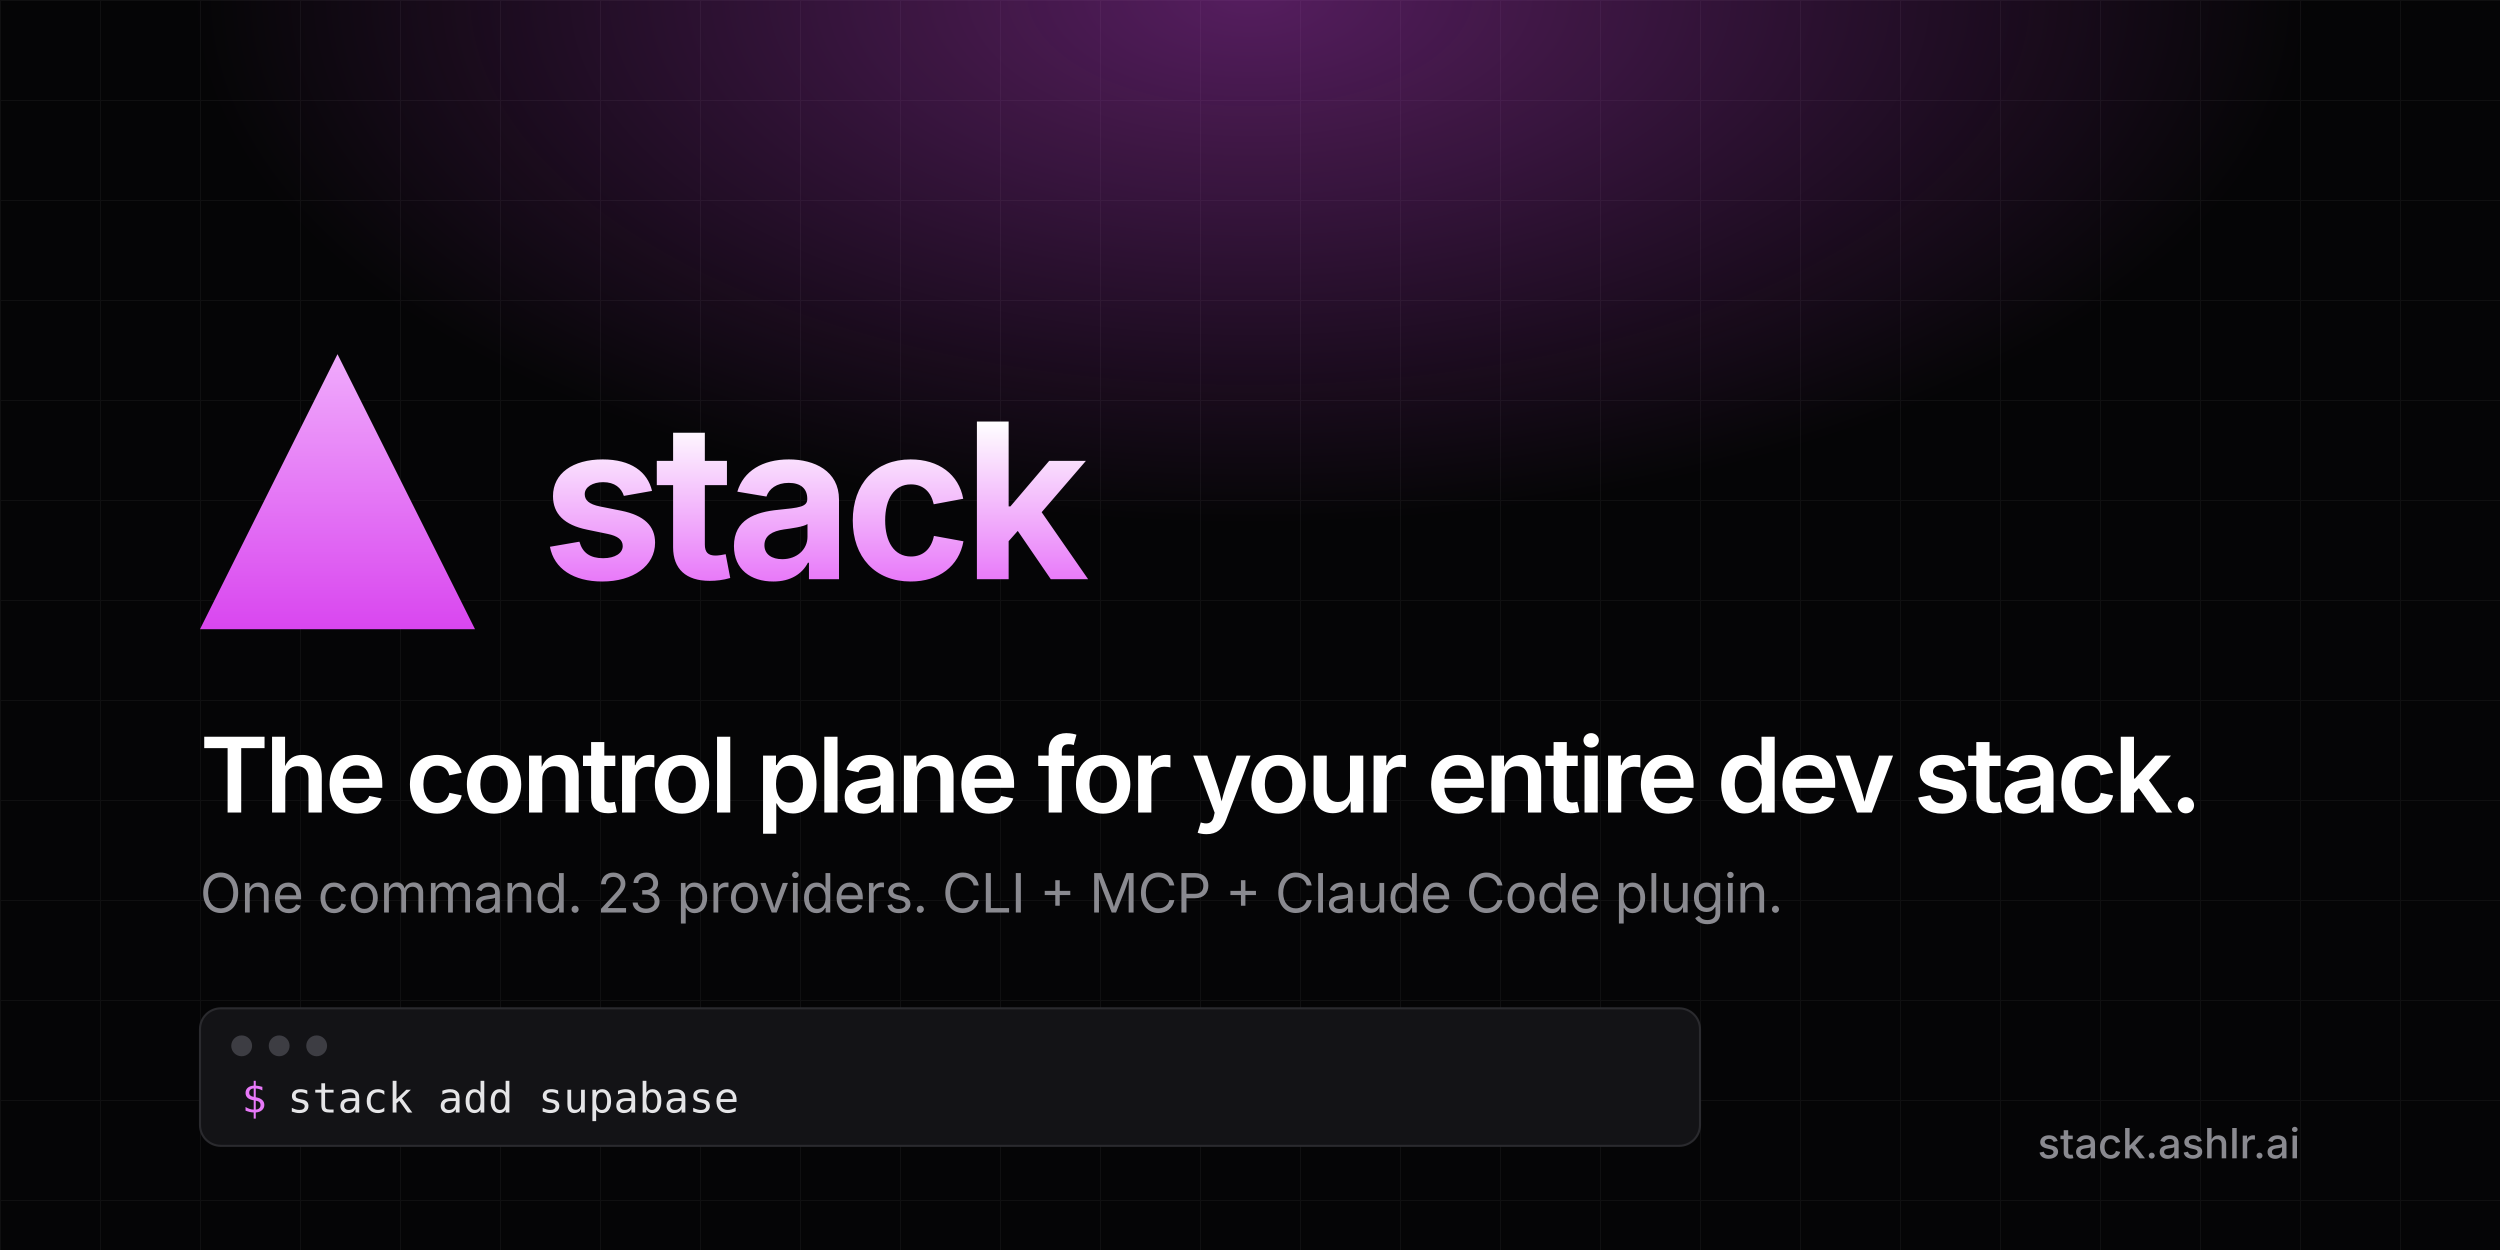
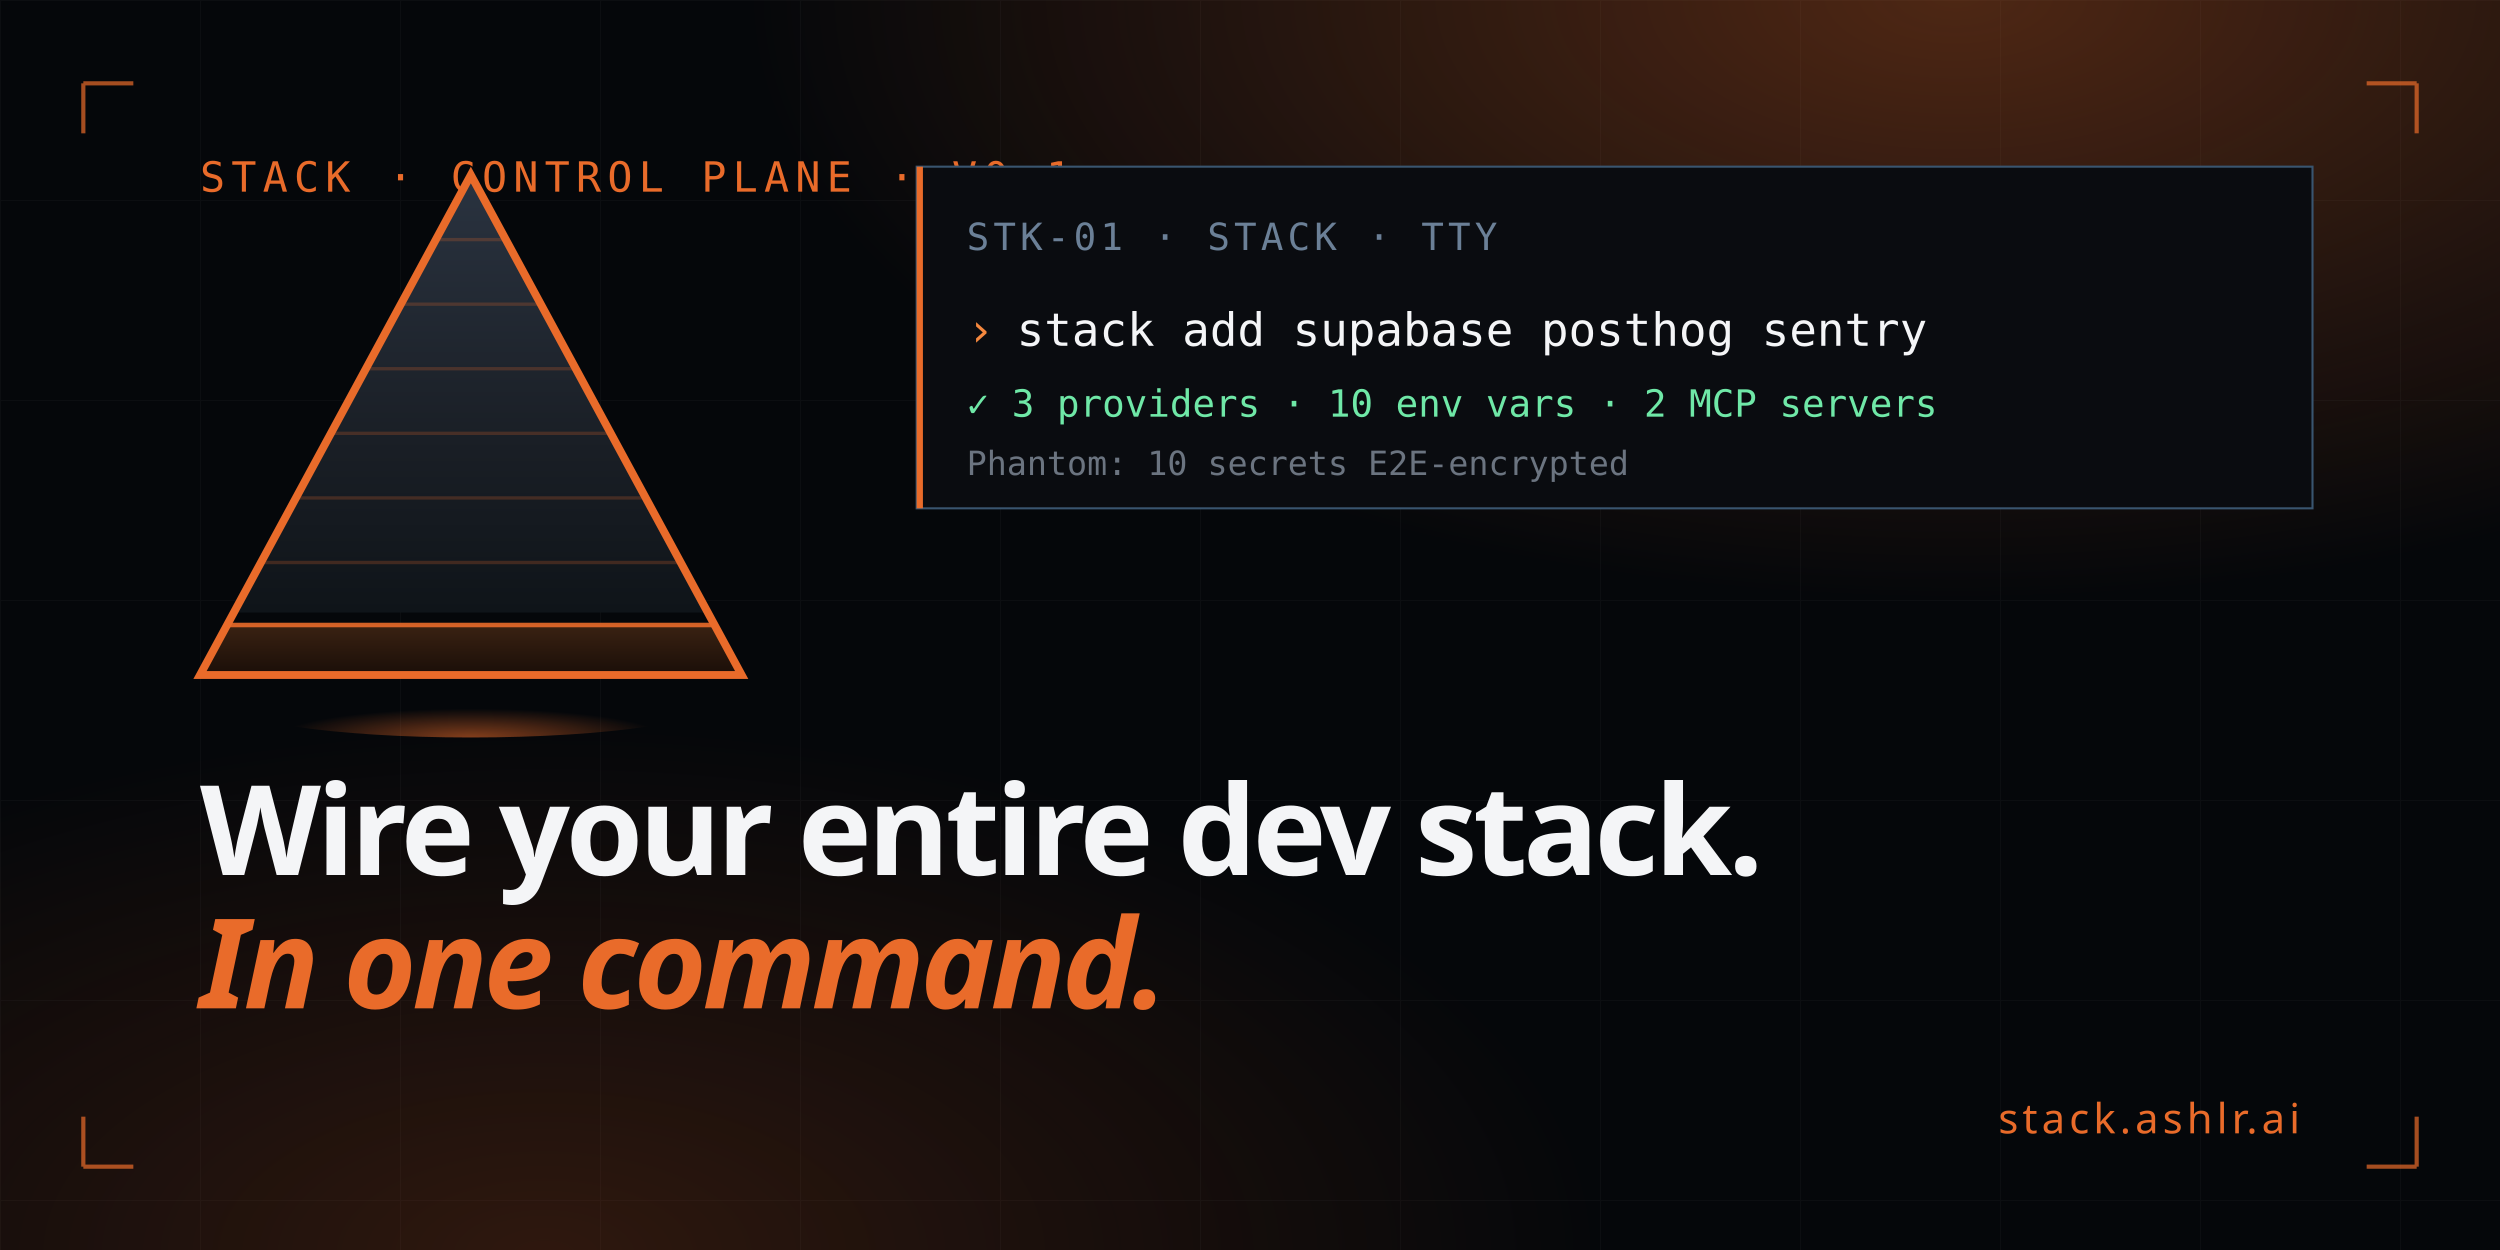
- <svg xmlns="http://www.w3.org/2000/svg" width="1200" height="600" viewBox="0 0 1200 600" shape-rendering="geometricPrecision">
+ <svg xmlns="http://www.w3.org/2000/svg" width="1200" height="600" viewBox="0 0 1200 600" role="img" aria-label="Ashlr Stack — the control plane for your entire dev stack.">
  <defs>
-     <radialGradient id="glowTop" cx="50%" cy="0%" r="70%">
-       <stop offset="0%" stop-color="#d946ef" stop-opacity="0.38" />
-       <stop offset="60%" stop-color="#d946ef" stop-opacity="0" />
+     <radialGradient id="glowTop" cx="78%" cy="0%" r="80%">
+       <stop offset="0%" stop-color="#e96b2a" stop-opacity="0.32" />
+       <stop offset="60%" stop-color="#e96b2a" stop-opacity="0" />
    </radialGradient>
-     <linearGradient id="wordmark" x1="0%" y1="0%" x2="0%" y2="100%">
-       <stop offset="0%" stop-color="#ffffff" />
-       <stop offset="100%" stop-color="#e879f9" />
+     <radialGradient id="glowBottom" cx="22%" cy="100%" r="60%">
+       <stop offset="0%" stop-color="#c2521c" stop-opacity="0.22" />
+       <stop offset="70%" stop-color="#c2521c" stop-opacity="0" />
+     </radialGradient>
+     <linearGradient id="steel" x1="0" x2="0" y1="0" y2="1">
+       <stop offset="0%" stop-color="#2a3340" />
+       <stop offset="60%" stop-color="#1a1f26" />
+       <stop offset="100%" stop-color="#0f1419" />
    </linearGradient>
-     <linearGradient id="tri" x1="0%" y1="0%" x2="0%" y2="100%">
-       <stop offset="0%" stop-color="#f0abfc" />
-       <stop offset="100%" stop-color="#d946ef" />
+     <linearGradient id="phantom" x1="0" x2="0" y1="0" y2="1">
+       <stop offset="0%" stop-color="#3a2212" />
+       <stop offset="100%" stop-color="#1a0e08" />
    </linearGradient>
-     <pattern id="grid" width="48" height="48" patternUnits="userSpaceOnUse">
-       <path d="M48 0H0V48" fill="none" stroke="#ffffff" stroke-opacity="0.045" stroke-width="1" />
+     <radialGradient id="triGlow" cx="50%" cy="100%" r="55%">
+       <stop offset="0%" stop-color="#e96b2a" stop-opacity="0.55" />
+       <stop offset="70%" stop-color="#e96b2a" stop-opacity="0" />
+     </radialGradient>
+     <pattern id="grid" width="96" height="96" patternUnits="userSpaceOnUse">
+       <path d="M96 0H0V96" fill="none" stroke="#ffffff" stroke-opacity="0.03" stroke-width="1" />
    </pattern>
+     <clipPath id="tri">
+       <path d="M96 324 L226 84 L356 324 Z" />
+     </clipPath>
  </defs>
-   <rect width="1200" height="600" fill="#050506" />
+   <rect width="1200" height="600" fill="#05070a" />
  <rect width="1200" height="600" fill="url(#grid)" />
  <rect width="1200" height="600" fill="url(#glowTop)" />
-   <g transform="translate(96, 170)">
-     <path d="M0 132 L66 0 L132 132 Z" fill="url(#tri)" />
-     <text x="164" y="108" font-family="Inter, system-ui, sans-serif" font-size="104" font-weight="700" fill="url(#wordmark)" letter-spacing="-4">stack</text>
+   <rect width="1200" height="600" fill="url(#glowBottom)" />
+   <text x="96" y="92" font-family="ui-monospace, 'SF Mono', Menlo, monospace" font-size="20" fill="#e96b2a" letter-spacing="3">STACK · CONTROL PLANE · V0.1</text>
+   <ellipse cx="226" cy="336" rx="120" ry="18" fill="url(#triGlow)" />
+   <g clip-path="url(#tri)">
+     <rect x="0" y="84" width="1200" height="210" fill="url(#steel)" />
+     <rect x="0" y="300" width="1200" height="24" fill="url(#phantom)" />
+     <line x1="96" x2="356" y1="115" y2="115" stroke="#e96b2a" stroke-width="1.6" stroke-opacity="0.22" />
+     <line x1="96" x2="356" y1="146" y2="146" stroke="#e96b2a" stroke-width="1.6" stroke-opacity="0.22" />
+     <line x1="96" x2="356" y1="177" y2="177" stroke="#e96b2a" stroke-width="1.6" stroke-opacity="0.22" />
+     <line x1="96" x2="356" y1="208" y2="208" stroke="#e96b2a" stroke-width="1.6" stroke-opacity="0.22" />
+     <line x1="96" x2="356" y1="239" y2="239" stroke="#e96b2a" stroke-width="1.6" stroke-opacity="0.22" />
+     <line x1="96" x2="356" y1="270" y2="270" stroke="#e96b2a" stroke-width="1.6" stroke-opacity="0.22" />
+     <line x1="96" x2="356" y1="300" y2="300" stroke="#e96b2a" stroke-width="2.2" stroke-opacity="0.9" />
  </g>
-   <text x="96" y="390" font-family="Inter, system-ui, sans-serif" font-size="50" font-weight="600" fill="#ffffff" letter-spacing="-1.8">
-     The control plane for your entire dev stack.
+   <path d="M96 324 L226 84 L356 324 Z" fill="none" stroke="#e96b2a" stroke-width="3.8" stroke-linejoin="miter" />
+   <text x="96" y="420" font-family="'PP Monument Grotesk', ui-sans-serif, system-ui, sans-serif" font-size="60" font-weight="600" fill="#f4f5f7" letter-spacing="-2">
+     Wire your entire dev stack.
  </text>
-   <text x="96" y="438" font-family="Inter, system-ui, sans-serif" font-size="26" font-weight="400" fill="#8a8a90" letter-spacing="-0.3">
-     One command. 23 providers. CLI + MCP + Claude Code plugin.
+   <text x="96" y="484" font-family="'PP Monument Grotesk', ui-sans-serif, system-ui, sans-serif" font-style="italic" font-size="60" font-weight="600" fill="#e96b2a" letter-spacing="-2">
+     In one command.
  </text>
-   <g transform="translate(96, 484)">
-     <rect x="0" y="0" width="720" height="66" rx="10" fill="#131316" stroke="#2a2a2e" />
-     <circle cx="20" cy="18" r="5" fill="#3d3d43" />
-     <circle cx="38" cy="18" r="5" fill="#3d3d43" />
-     <circle cx="56" cy="18" r="5" fill="#3d3d43" />
-     <text x="20" y="50" font-family="JetBrains Mono, monospace" font-size="20" fill="#e879f9">$</text>
-     <text x="42" y="50" font-family="JetBrains Mono, monospace" font-size="20" fill="#e5e5e7">stack add supabase</text>
+   <g transform="translate(440, 80)">
+     <rect x="0" y="0" width="670" height="164" fill="#0a0c10" stroke="#39556f" stroke-width="1" />
+     <rect x="0" y="0" width="3" height="164" fill="#e96b2a" />
+     <text x="24" y="40" font-family="ui-monospace, 'SF Mono', Menlo, monospace" font-size="18" fill="#6b8097" letter-spacing="2">STK-01 · STACK · TTY</text>
+     <text x="24" y="86" font-family="ui-monospace, 'SF Mono', Menlo, monospace" font-size="22" fill="#f5883e">›</text>
+     <text x="48" y="86" font-family="ui-monospace, 'SF Mono', Menlo, monospace" font-size="22" fill="#f4f5f7">stack add supabase posthog sentry</text>
+     <text x="24" y="120" font-family="ui-monospace, 'SF Mono', Menlo, monospace" font-size="18" fill="#6fe8a7">✓ 3 providers · 10 env vars · 2 MCP servers</text>
+     <text x="24" y="148" font-family="ui-monospace, 'SF Mono', Menlo, monospace" font-size="16" fill="#6b7480">Phantom: 10 secrets E2E-encrypted</text>
  </g>
-   <text x="1104" y="556" font-family="Inter, system-ui, sans-serif" font-size="20" font-weight="500" fill="#8a8a90" text-anchor="end">
-     stack.ashlr.ai
-   </text>
+   <text x="1104" y="544" font-family="'PP Monument Grotesk', ui-sans-serif, system-ui, sans-serif" font-size="20" font-weight="500" fill="#e96b2a" text-anchor="end" letter-spacing="2">stack.ashlr.ai</text>
+   <g stroke="#e96b2a" stroke-width="2" fill="none" opacity="0.7">
+     <path d="M40 40 L64 40 M40 40 L40 64" />
+     <path d="M1160 40 L1136 40 M1160 40 L1160 64" />
+     <path d="M40 560 L64 560 M40 560 L40 536" />
+     <path d="M1160 560 L1136 560 M1160 560 L1160 536" />
+   </g>
</svg>
